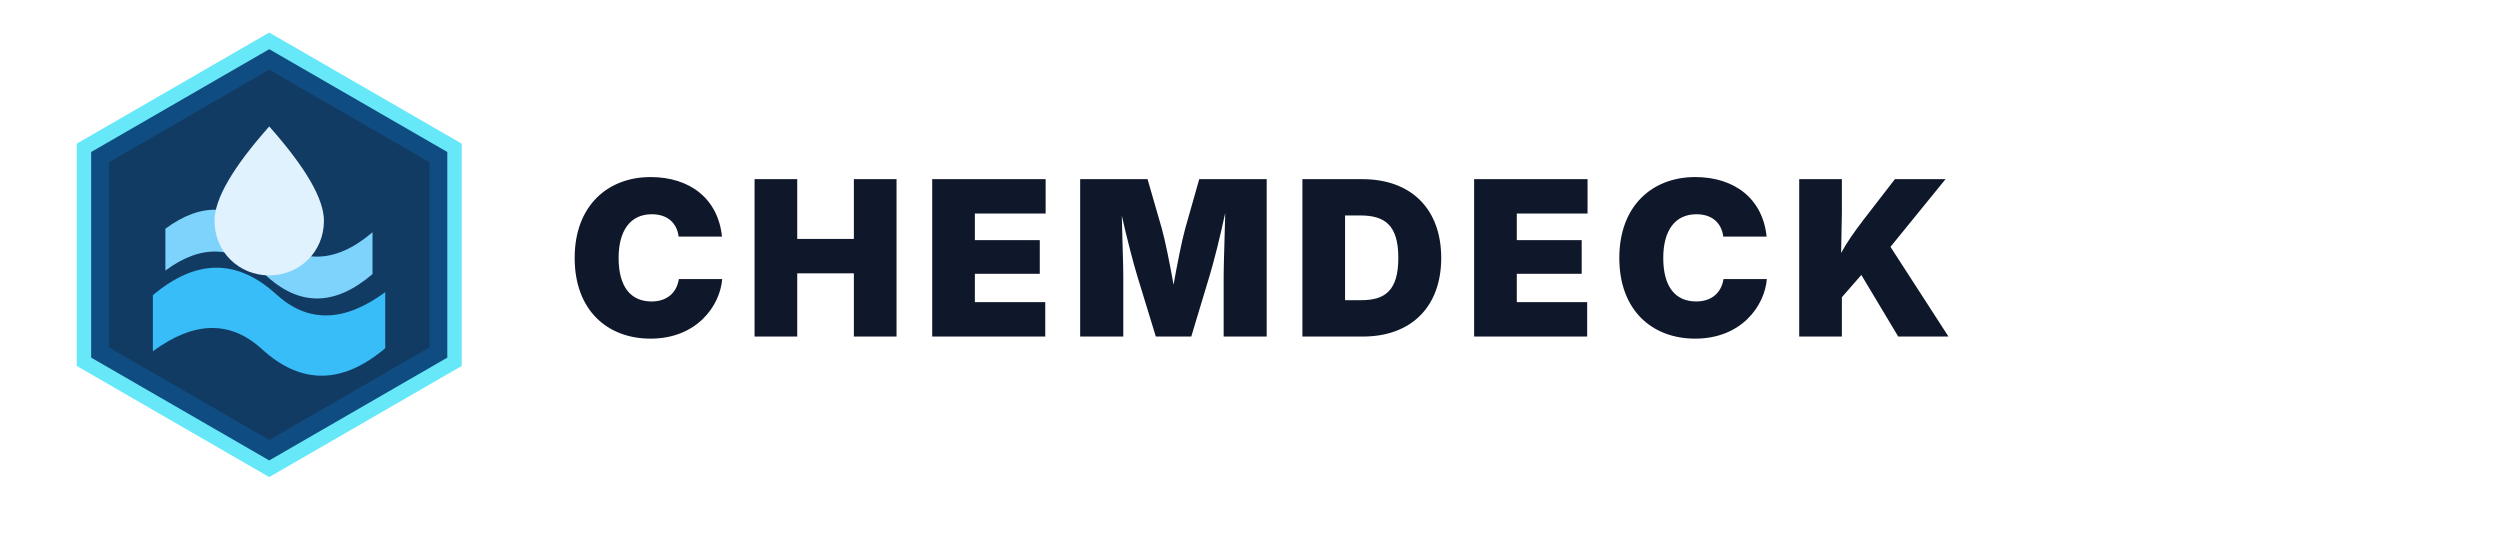
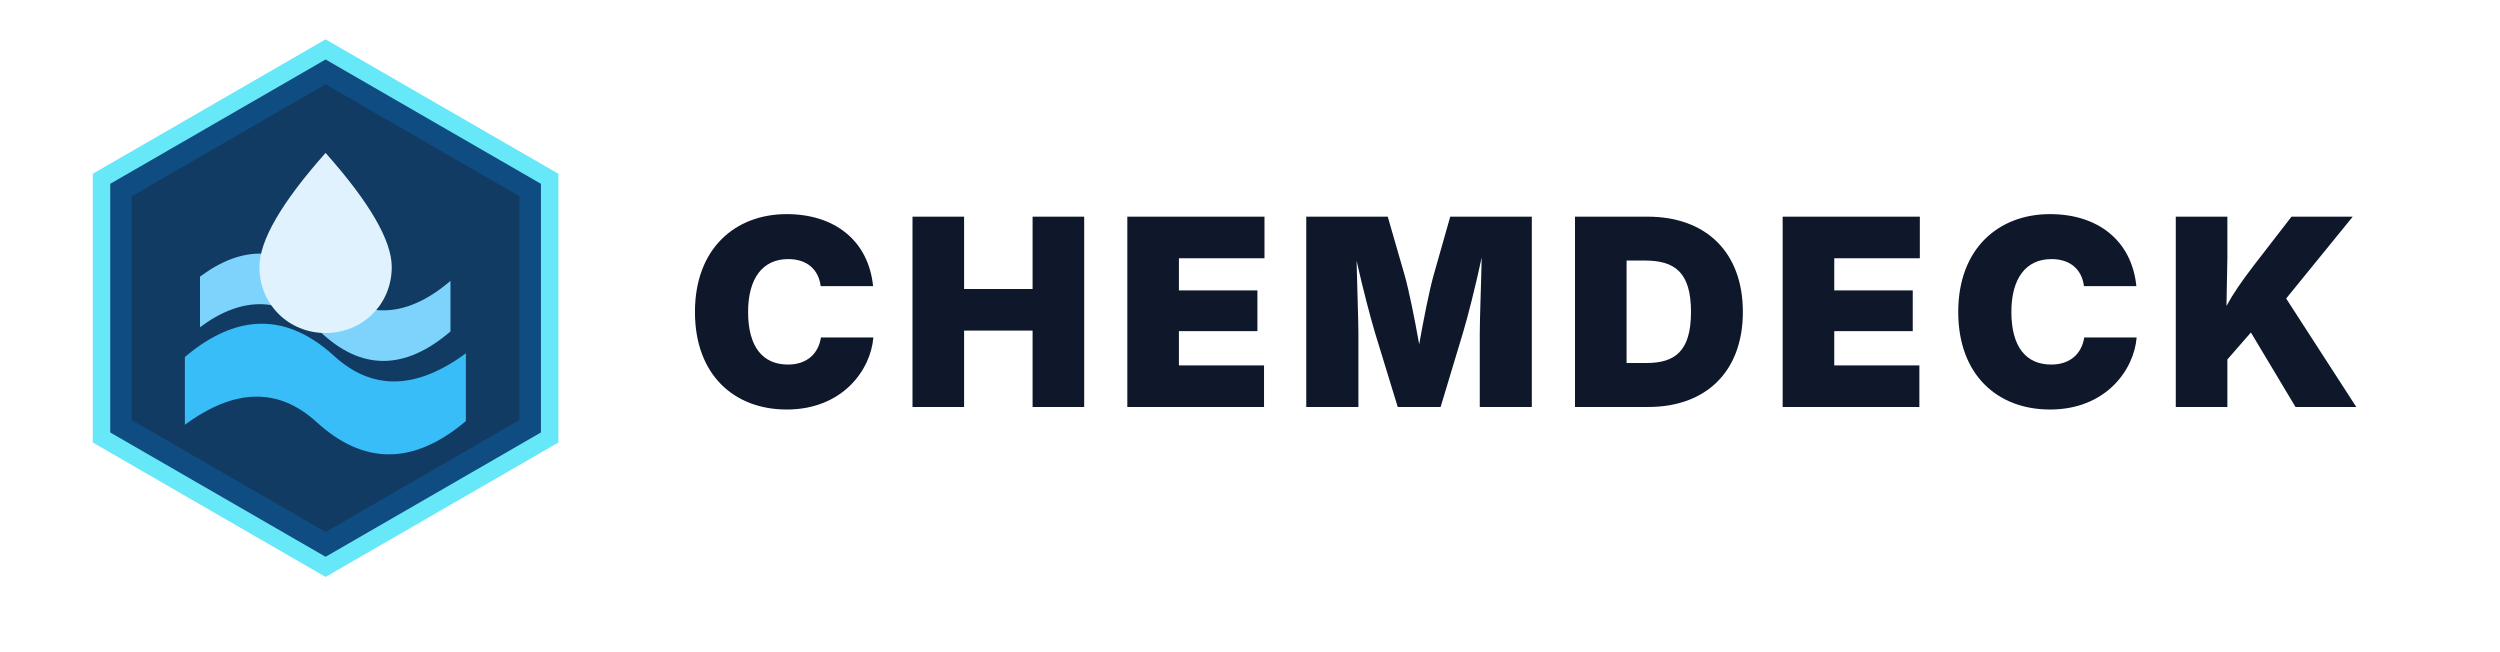
- <svg xmlns="http://www.w3.org/2000/svg" width="520" height="112" viewBox="0 0 520 112" fill="none" role="img" aria-label="ChemDeck logo">
+ <svg xmlns="http://www.w3.org/2000/svg" width="430" height="112" viewBox="0 0 430 112" fill="none" role="img" aria-label="ChemDeck logo">
  <path d="M56 8.5 94.54 30.75v44.5L56 97.5 17.46 75.25v-44.5L56 8.5Z" fill="#0F4C81" />
  <path d="M56 14.5 89.34 33.75v38.5L56 91.5 22.66 72.25v-38.5L56 14.5Z" fill="#123B63" />
  <path d="M31.8 61.4c8.95-7.56 17.5-7.62 25.65-.19 6.57 6.01 14.12 5.86 22.68-.44v11.66c-8.95 7.56-17.5 7.62-25.65.19-6.57-6.01-14.12-5.86-22.68.44V61.4Z" fill="#38BDF8" />
  <path d="M34.4 47.58c7.43-5.52 14.31-5.27 20.65.76 7.07 6.73 14.54 6.72 22.43-.03v8.7c-7.88 6.75-15.36 6.76-22.43.03-6.34-6.03-13.22-6.28-20.65-.76v-8.7Z" fill="#7DD3FC" />
  <path d="M56 26.3C48.41 34.85 44.62 41.39 44.62 45.92c0 6.49 5.09 11.36 11.38 11.36s11.38-4.87 11.38-11.36c0-4.53-3.79-11.07-11.38-19.62Z" fill="#E0F2FE" />
  <path d="M56 8.5 94.54 30.75v44.5L56 97.5 17.46 75.25v-44.5L56 8.5Z" stroke="#67E8F9" stroke-width="3" />
-   <text x="118" y="70" fill="#0F172A" font-family="Inter, Geist, Arial, Helvetica, sans-serif" font-size="45" font-weight="850" letter-spacing="3.2">CHEMDECK</text>
+   <text x="118" y="70" fill="#0F172A" font-family="Inter, Geist, Arial, Helvetica, sans-serif" font-size="45" font-weight="850" letter-spacing="3.2" textLength="288" lengthAdjust="spacing">CHEMDECK</text>
</svg>
